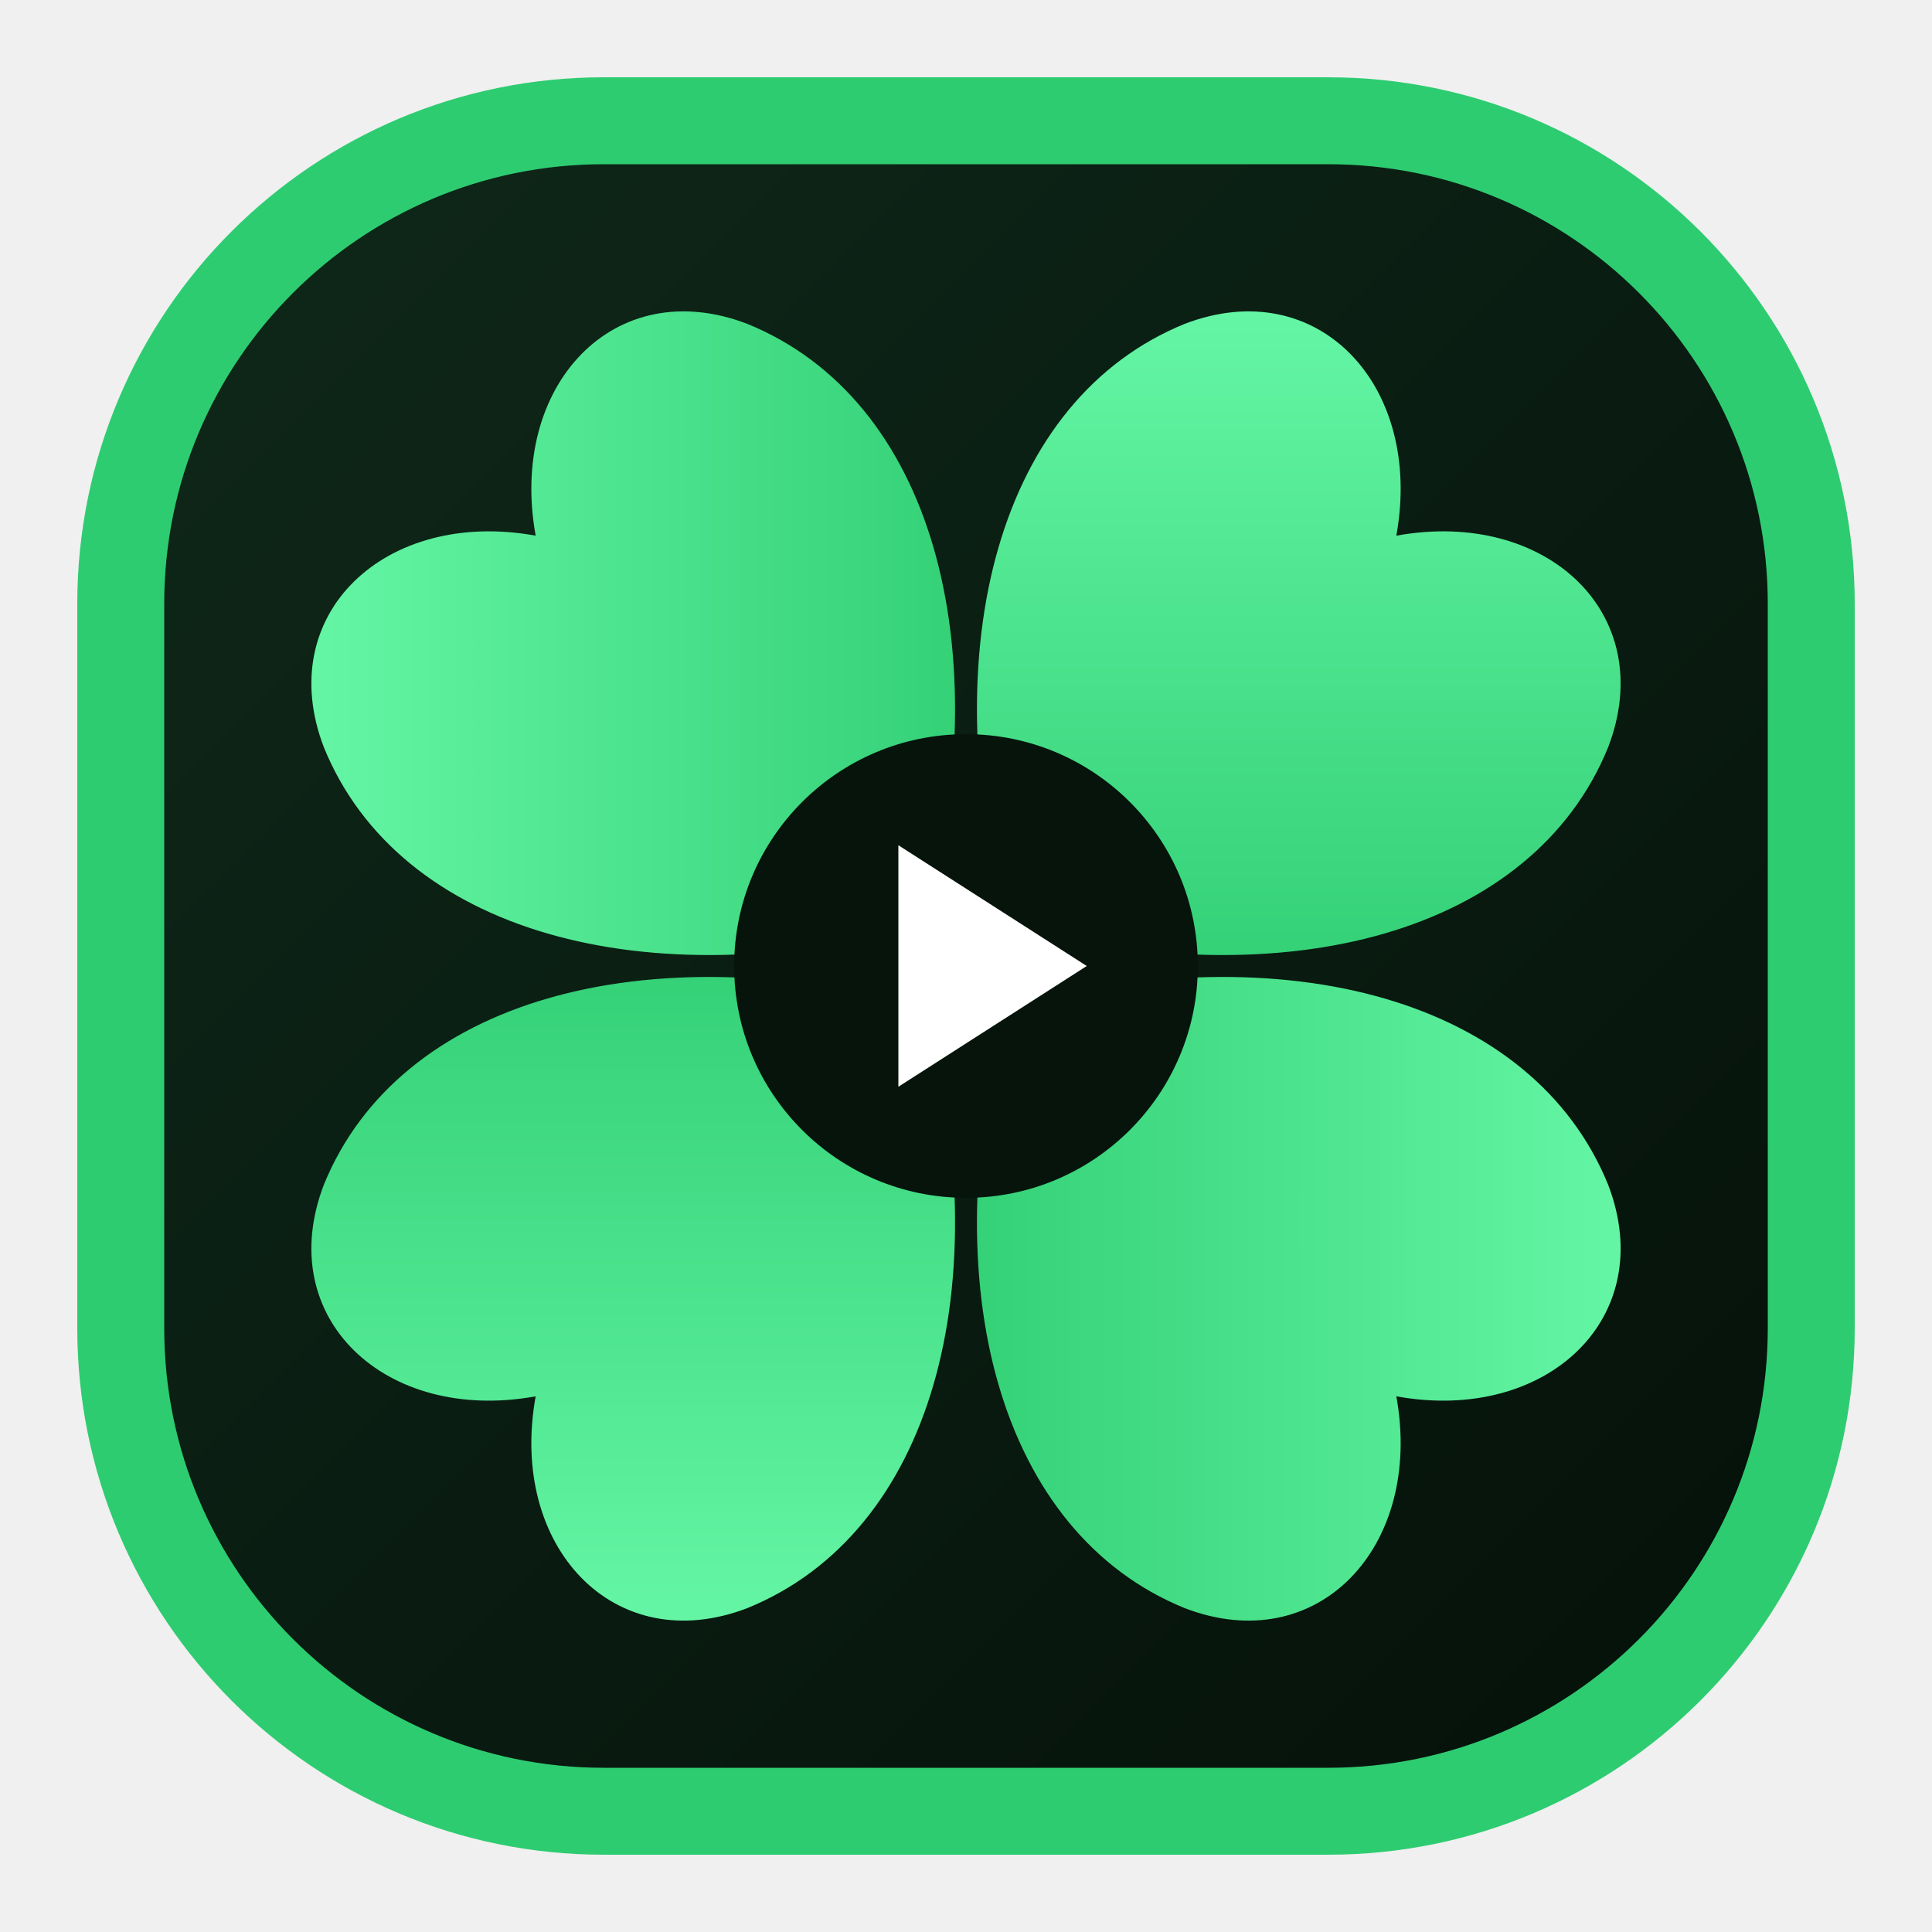
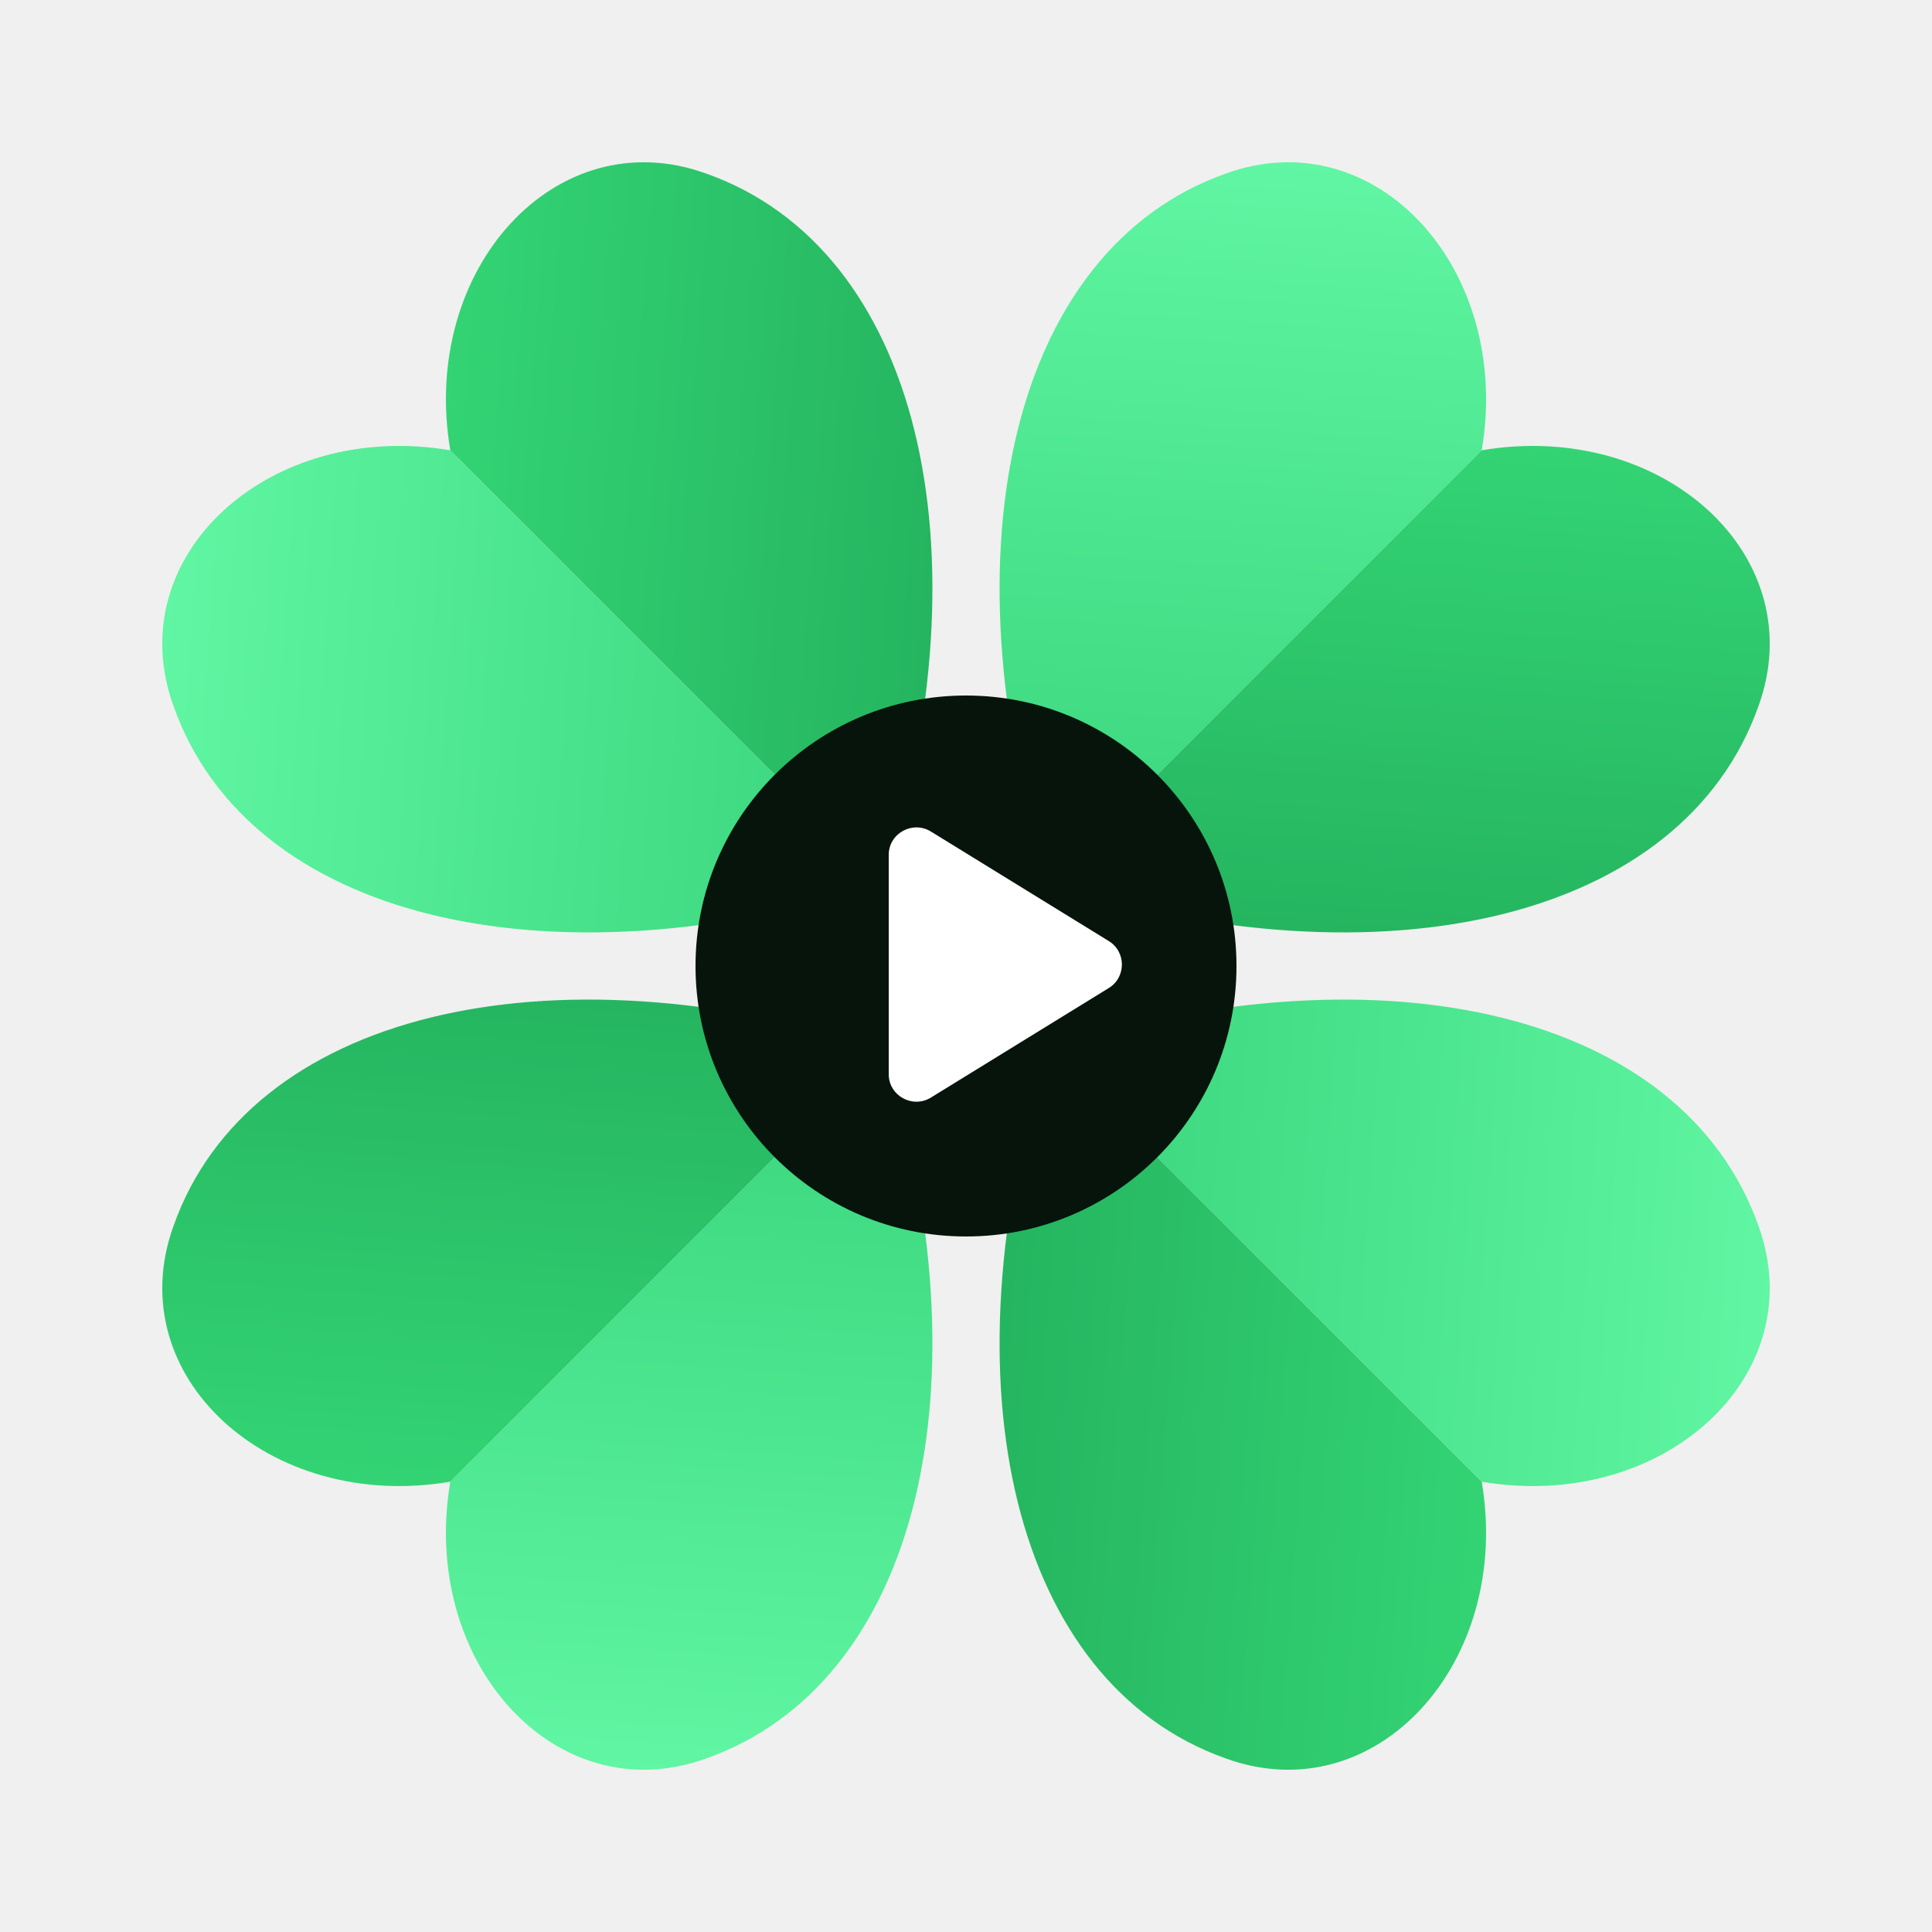
<svg xmlns="http://www.w3.org/2000/svg" width="48" height="48" viewBox="0 0 40 40" fill="none">
  <defs>
-     <linearGradient id="cpg-crest-bg" x1="2" y1="2" x2="38" y2="38" gradientUnits="userSpaceOnUse">
-       <stop offset="0%" stop-color="#0F291A" />
-       <stop offset="100%" stop-color="#051009" />
+     <linearGradient id="cpg-lit" x1="6" y1="4" x2="34" y2="36" gradientUnits="userSpaceOnUse">
+       <stop offset="0%" stop-color="#6BFFAE" />
+       <stop offset="55%" stop-color="#2ECC71" />
+       <stop offset="100%" stop-color="#109848" />
    </linearGradient>
-     <linearGradient id="cpg-crest-clover" x1="8" y1="8" x2="32" y2="32" gradientUnits="userSpaceOnUse">
-       <stop offset="0%" stop-color="#70FFB0" />
-       <stop offset="55%" stop-color="#2ECC71" />
-       <stop offset="100%" stop-color="#0F9947" />
+     <linearGradient id="cpg-shade" x1="8" y1="6" x2="32" y2="34" gradientUnits="userSpaceOnUse">
+       <stop offset="0%" stop-color="#3CE882" />
+       <stop offset="100%" stop-color="#0B7A38" />
    </linearGradient>
  </defs>
-   <rect x="2.5" y="2.5" width="35" height="35" rx="10" fill="url(#cpg-crest-bg)" stroke="#2ECC71" stroke-width="1.8" />
-   <g fill="url(#cpg-crest-clover)">
-     <path d="M20 18.8C14.8 15.8 12.2 11.2 13.8 7.4C15 4.7 18.2 4.8 20 7.4C21.8 4.8 25 4.7 26.2 7.4C27.8 11.2 25.2 15.8 20 18.8Z" transform="rotate(45 20 20)" />
-     <path d="M20 18.8C14.8 15.8 12.2 11.2 13.8 7.4C15 4.7 18.2 4.8 20 7.4C21.8 4.8 25 4.7 26.2 7.4C27.8 11.2 25.2 15.8 20 18.8Z" transform="rotate(135 20 20)" />
-     <path d="M20 18.8C14.8 15.8 12.2 11.2 13.8 7.4C15 4.7 18.2 4.8 20 7.4C21.8 4.8 25 4.7 26.2 7.4C27.8 11.2 25.2 15.8 20 18.8Z" transform="rotate(225 20 20)" />
-     <path d="M20 18.8C14.8 15.8 12.2 11.2 13.8 7.4C15 4.7 18.2 4.8 20 7.4C21.8 4.8 25 4.7 26.2 7.4C27.8 11.2 25.2 15.8 20 18.8Z" transform="rotate(315 20 20)" />
+   <g transform="rotate(45 20 20)">
+     <path d="M20 17.6C13.5 14.2 10.2 8.8 12.2 4.6C13.6 1.6 17.8 1.8 20 4.9V17.6Z" fill="url(#cpg-lit)" />
+     <path d="M20 17.6C26.5 14.2 29.8 8.8 27.8 4.6C26.4 1.6 22.2 1.8 20 4.9V17.6Z" fill="url(#cpg-shade)" />
  </g>
-   <circle cx="20" cy="20" r="4.8" fill="#06140C" />
-   <path d="M18.6 17.5L22.5 20L18.6 22.5V17.5Z" fill="#FFFFFF" />
+   <g transform="rotate(135 20 20)">
+     <path d="M20 17.6C13.5 14.2 10.2 8.8 12.2 4.6C13.6 1.6 17.8 1.8 20 4.9V17.6Z" fill="url(#cpg-lit)" />
+     <path d="M20 17.6C26.5 14.2 29.8 8.8 27.8 4.6C26.4 1.6 22.2 1.8 20 4.9V17.6Z" fill="url(#cpg-shade)" />
+   </g>
+   <g transform="rotate(225 20 20)">
+     <path d="M20 17.6C13.5 14.2 10.2 8.8 12.2 4.6C13.6 1.6 17.8 1.8 20 4.9V17.6Z" fill="url(#cpg-lit)" />
+     <path d="M20 17.6C26.5 14.2 29.8 8.8 27.8 4.6C26.4 1.6 22.2 1.8 20 4.9V17.6Z" fill="url(#cpg-shade)" />
+   </g>
+   <g transform="rotate(315 20 20)">
+     <path d="M20 17.6C13.5 14.2 10.2 8.8 12.2 4.6C13.6 1.6 17.8 1.8 20 4.9V17.6Z" fill="url(#cpg-lit)" />
+     <path d="M20 17.6C26.5 14.2 29.8 8.8 27.8 4.6C26.4 1.6 22.2 1.8 20 4.9V17.6Z" fill="url(#cpg-shade)" />
+   </g>
+   <circle cx="20" cy="20" r="5.6" fill="#06140C" />
+   <path d="M18.4 17.1C18.4 16.65 18.9 16.38 19.28 16.62L22.95 18.88C23.32 19.1 23.32 19.64 22.95 19.86L19.28 22.12C18.9 22.36 18.4 22.09 18.4 21.64V17.1Z" transform="translate(0 0.6)" fill="#FFFFFF" />
</svg>
